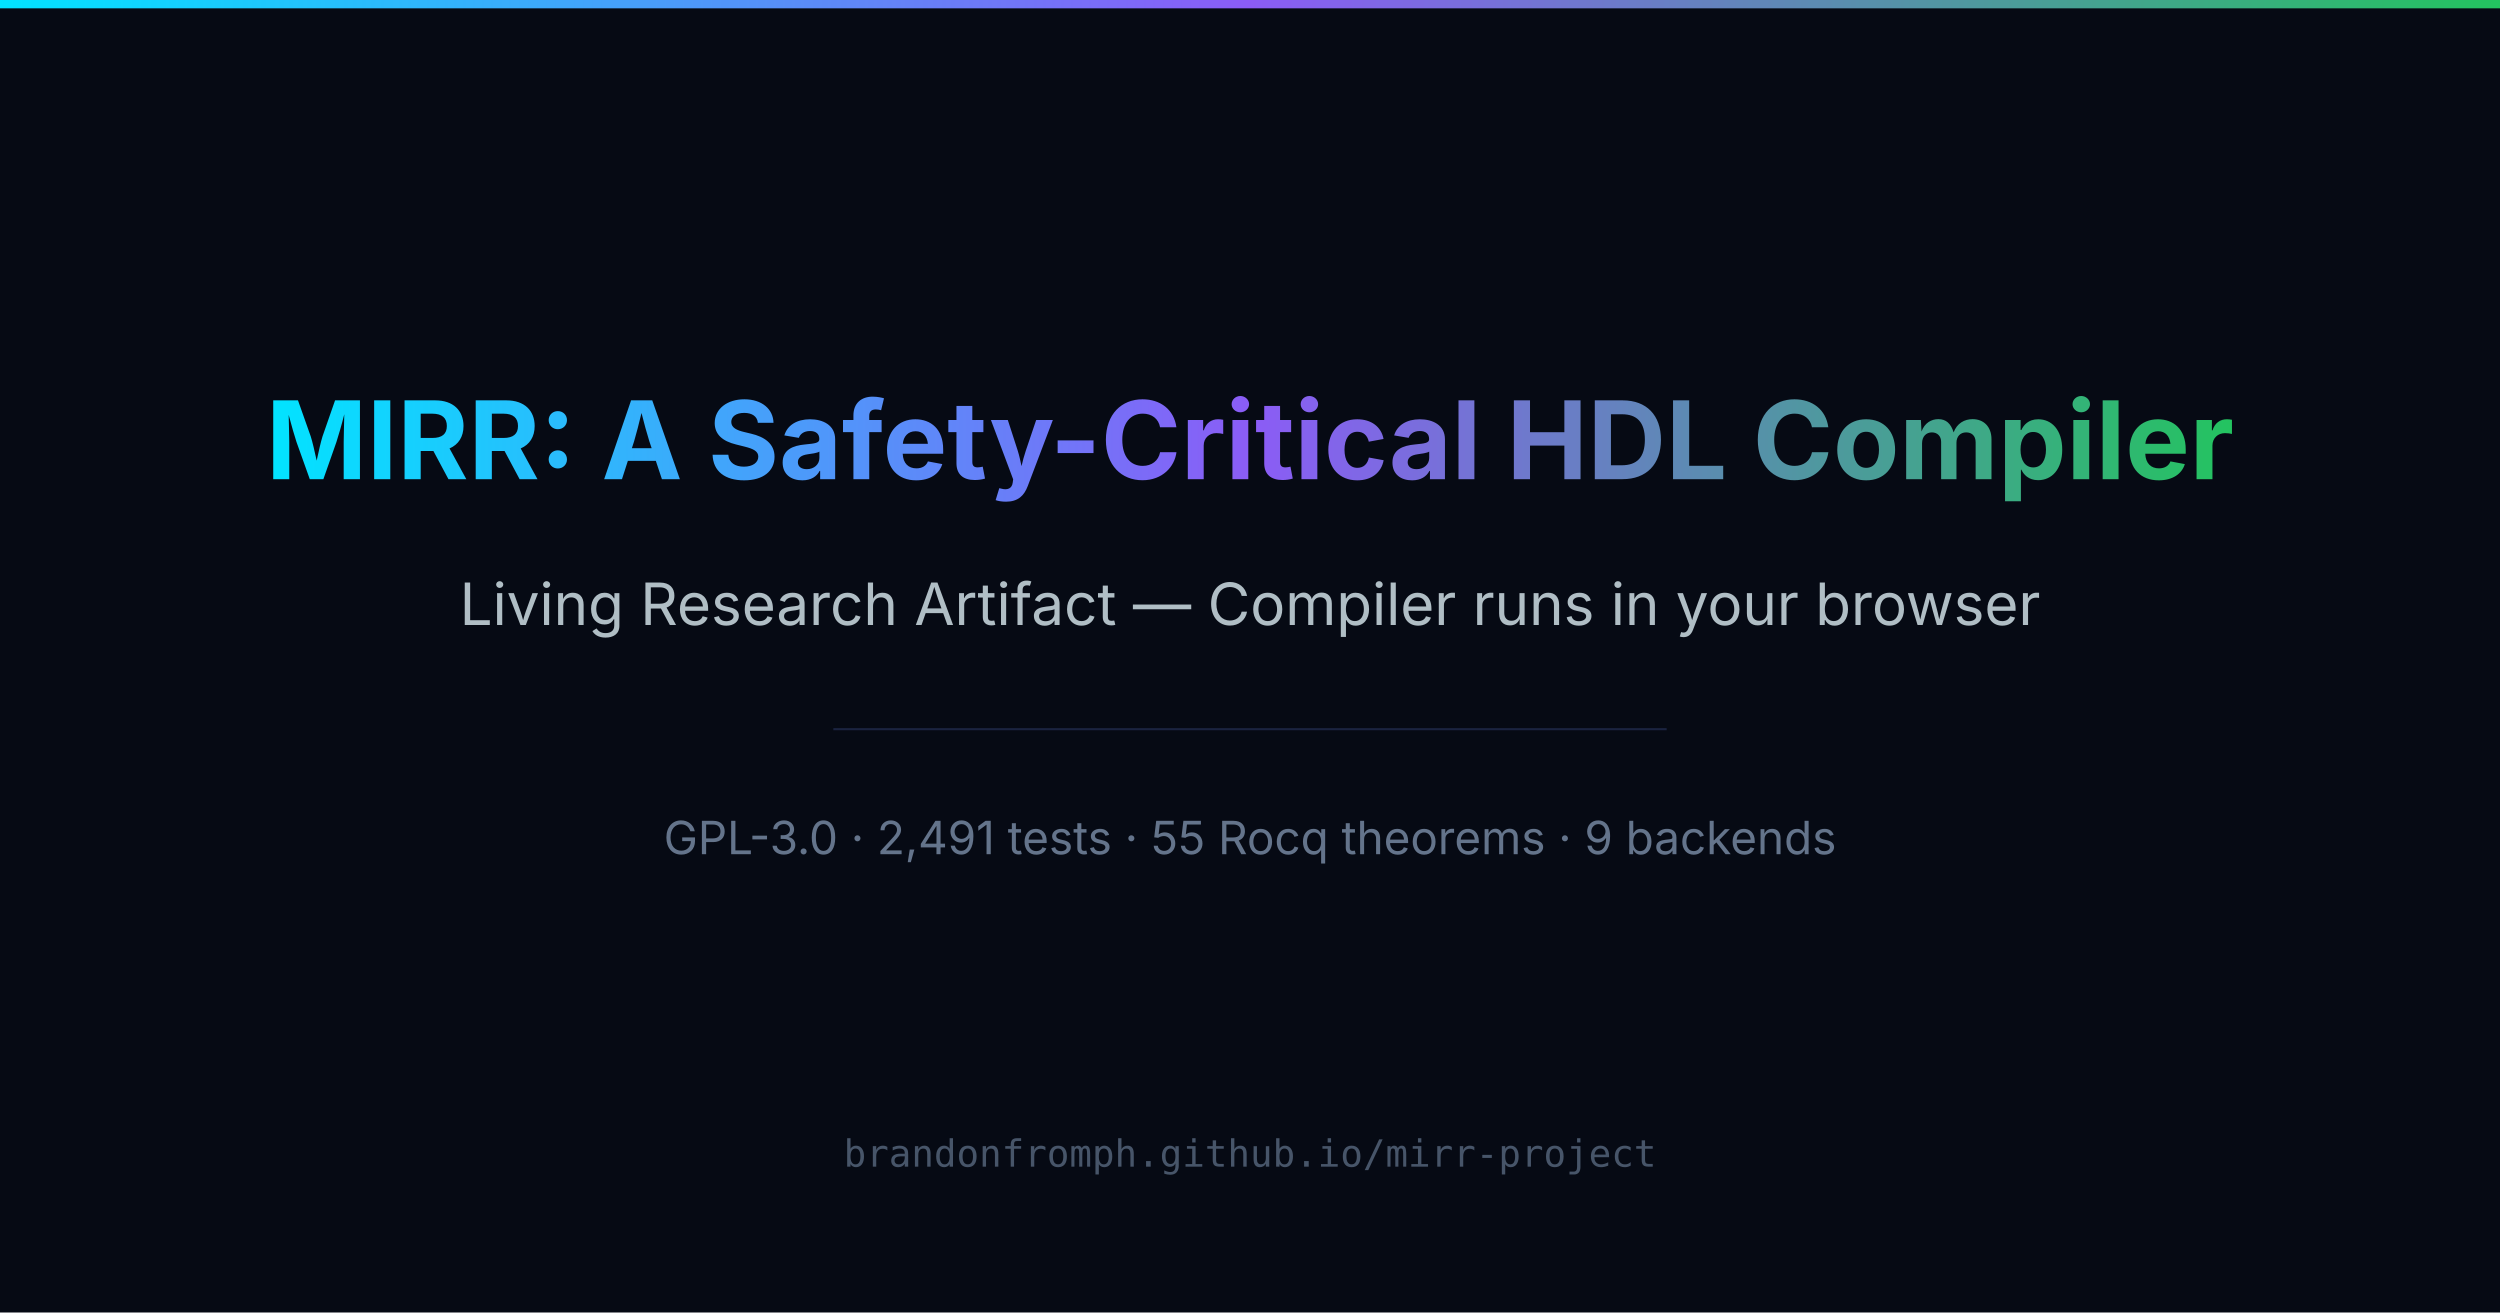
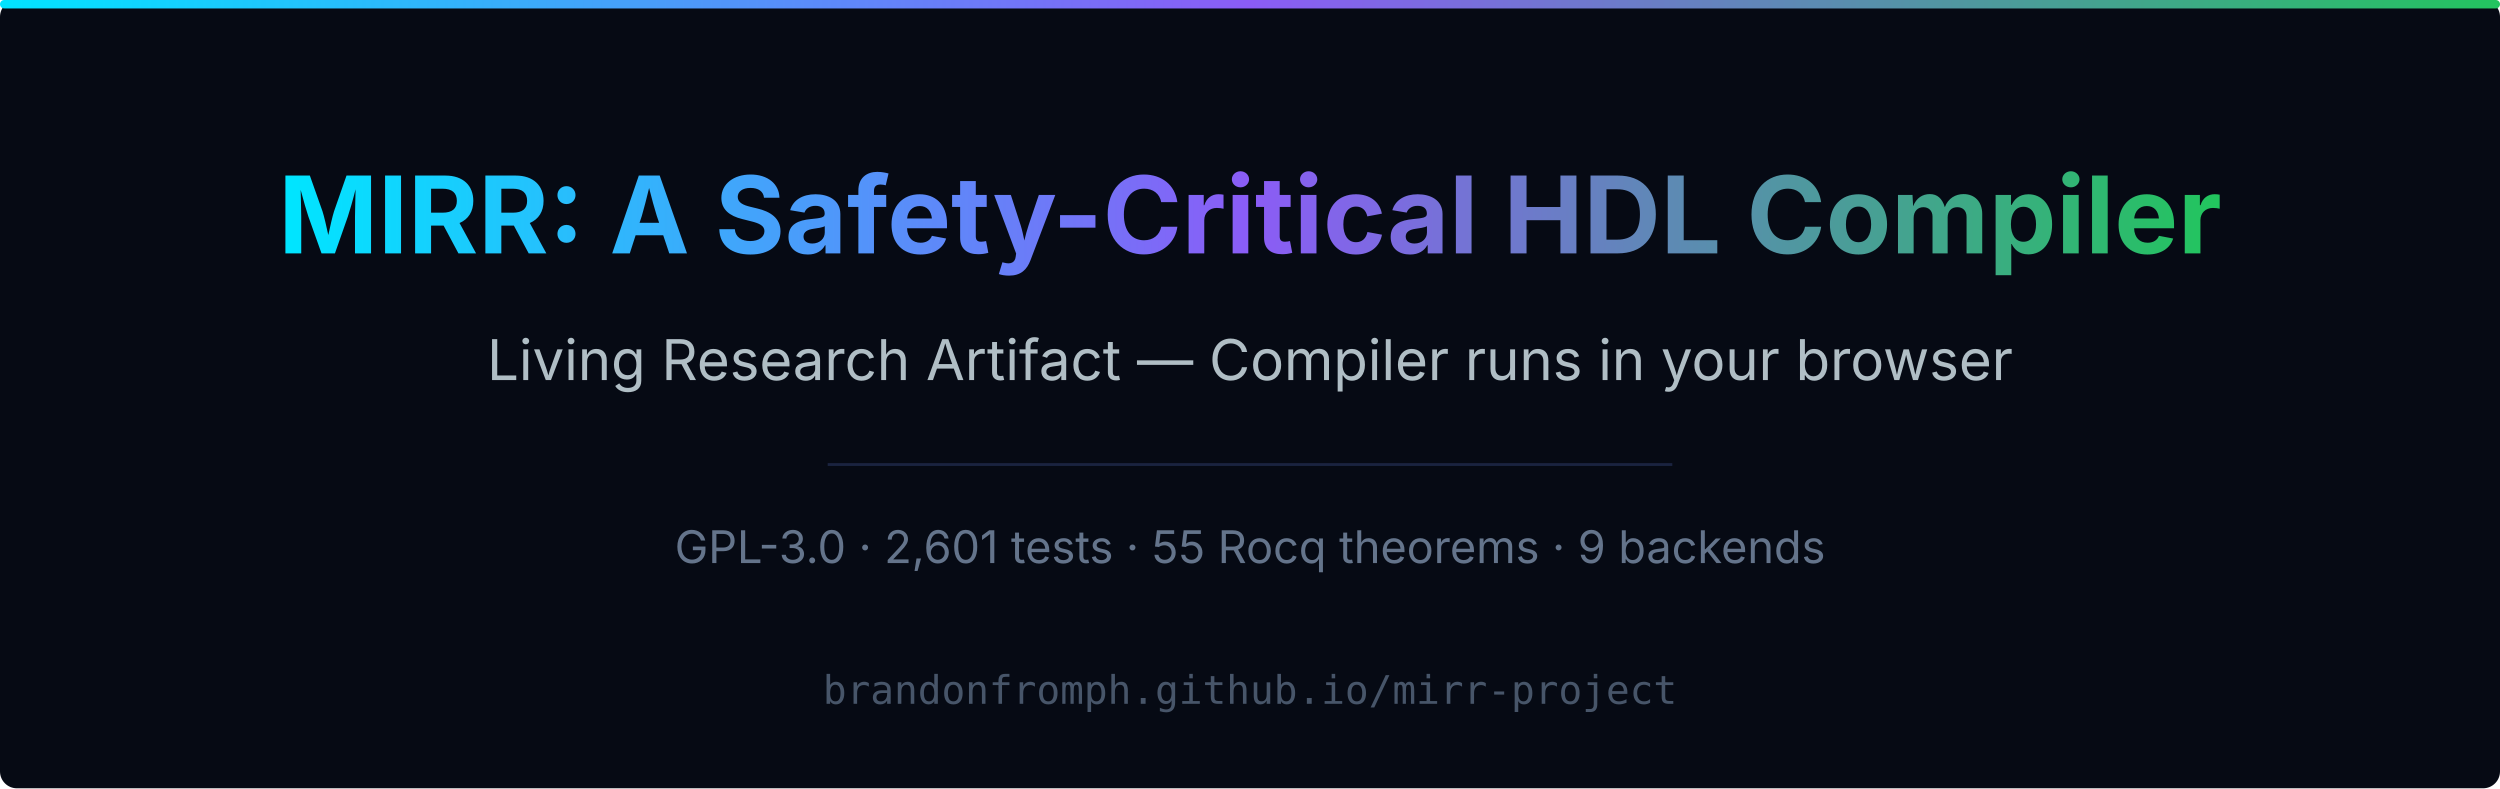
- <svg xmlns="http://www.w3.org/2000/svg" viewBox="0 0 1200 630">
+ <svg xmlns="http://www.w3.org/2000/svg" viewBox="0 0 888 280">
  <defs>
    <linearGradient id="titleGrad" x1="0%" y1="0%" x2="100%" y2="0%">
      <stop offset="0%" stop-color="#00E5FF" />
      <stop offset="50%" stop-color="#8B5CF6" />
      <stop offset="100%" stop-color="#22C55E" />
    </linearGradient>
  </defs>
-   <rect width="1200" height="630" fill="#060a14" />
-   <rect width="1200" height="4" fill="url(#titleGrad)" />
-   <text x="600" y="230" text-anchor="middle" fill="url(#titleGrad)" font-family="system-ui, -apple-system, sans-serif" font-size="52" font-weight="bold">
+   <rect width="888" height="280" rx="6" fill="#060a14" />
+   <rect width="888" height="3" rx="1.5" fill="url(#titleGrad)" />
+   <text x="444" y="90" text-anchor="middle" fill="url(#titleGrad)" font-family="system-ui, -apple-system, sans-serif" font-size="38" font-weight="bold">
    MIRR: A Safety-Critical HDL Compiler
  </text>
-   <text x="600" y="300" text-anchor="middle" fill="#b0bec5" font-family="system-ui, -apple-system, sans-serif" font-size="28">
+   <text x="444" y="135" text-anchor="middle" fill="#b0bec5" font-family="system-ui, -apple-system, sans-serif" font-size="20">
    Living Research Artifact — Compiler runs in your browser
  </text>
-   <line x1="400" y1="350" x2="800" y2="350" stroke="#1a2340" stroke-width="1" />
-   <text x="600" y="410" text-anchor="middle" fill="#64748b" font-family="system-ui, -apple-system, sans-serif" font-size="22">
-     GPL-3.0 · 2,491 tests · 55 Rocq theorems · 9 backends
+   <line x1="294" y1="165" x2="594" y2="165" stroke="#1a2340" stroke-width="1" />
+   <text x="444" y="200" text-anchor="middle" fill="#64748b" font-family="system-ui, -apple-system, sans-serif" font-size="16">
+     GPL-3.0 · 2,601 tests · 55 Rocq theorems · 9 backends
  </text>
-   <text x="600" y="560" text-anchor="middle" fill="#475569" font-family="monospace" font-size="18">
+   <text x="444" y="250" text-anchor="middle" fill="#475569" font-family="monospace" font-size="14">
    brandonfromph.github.io/mirr-project
  </text>
</svg>
